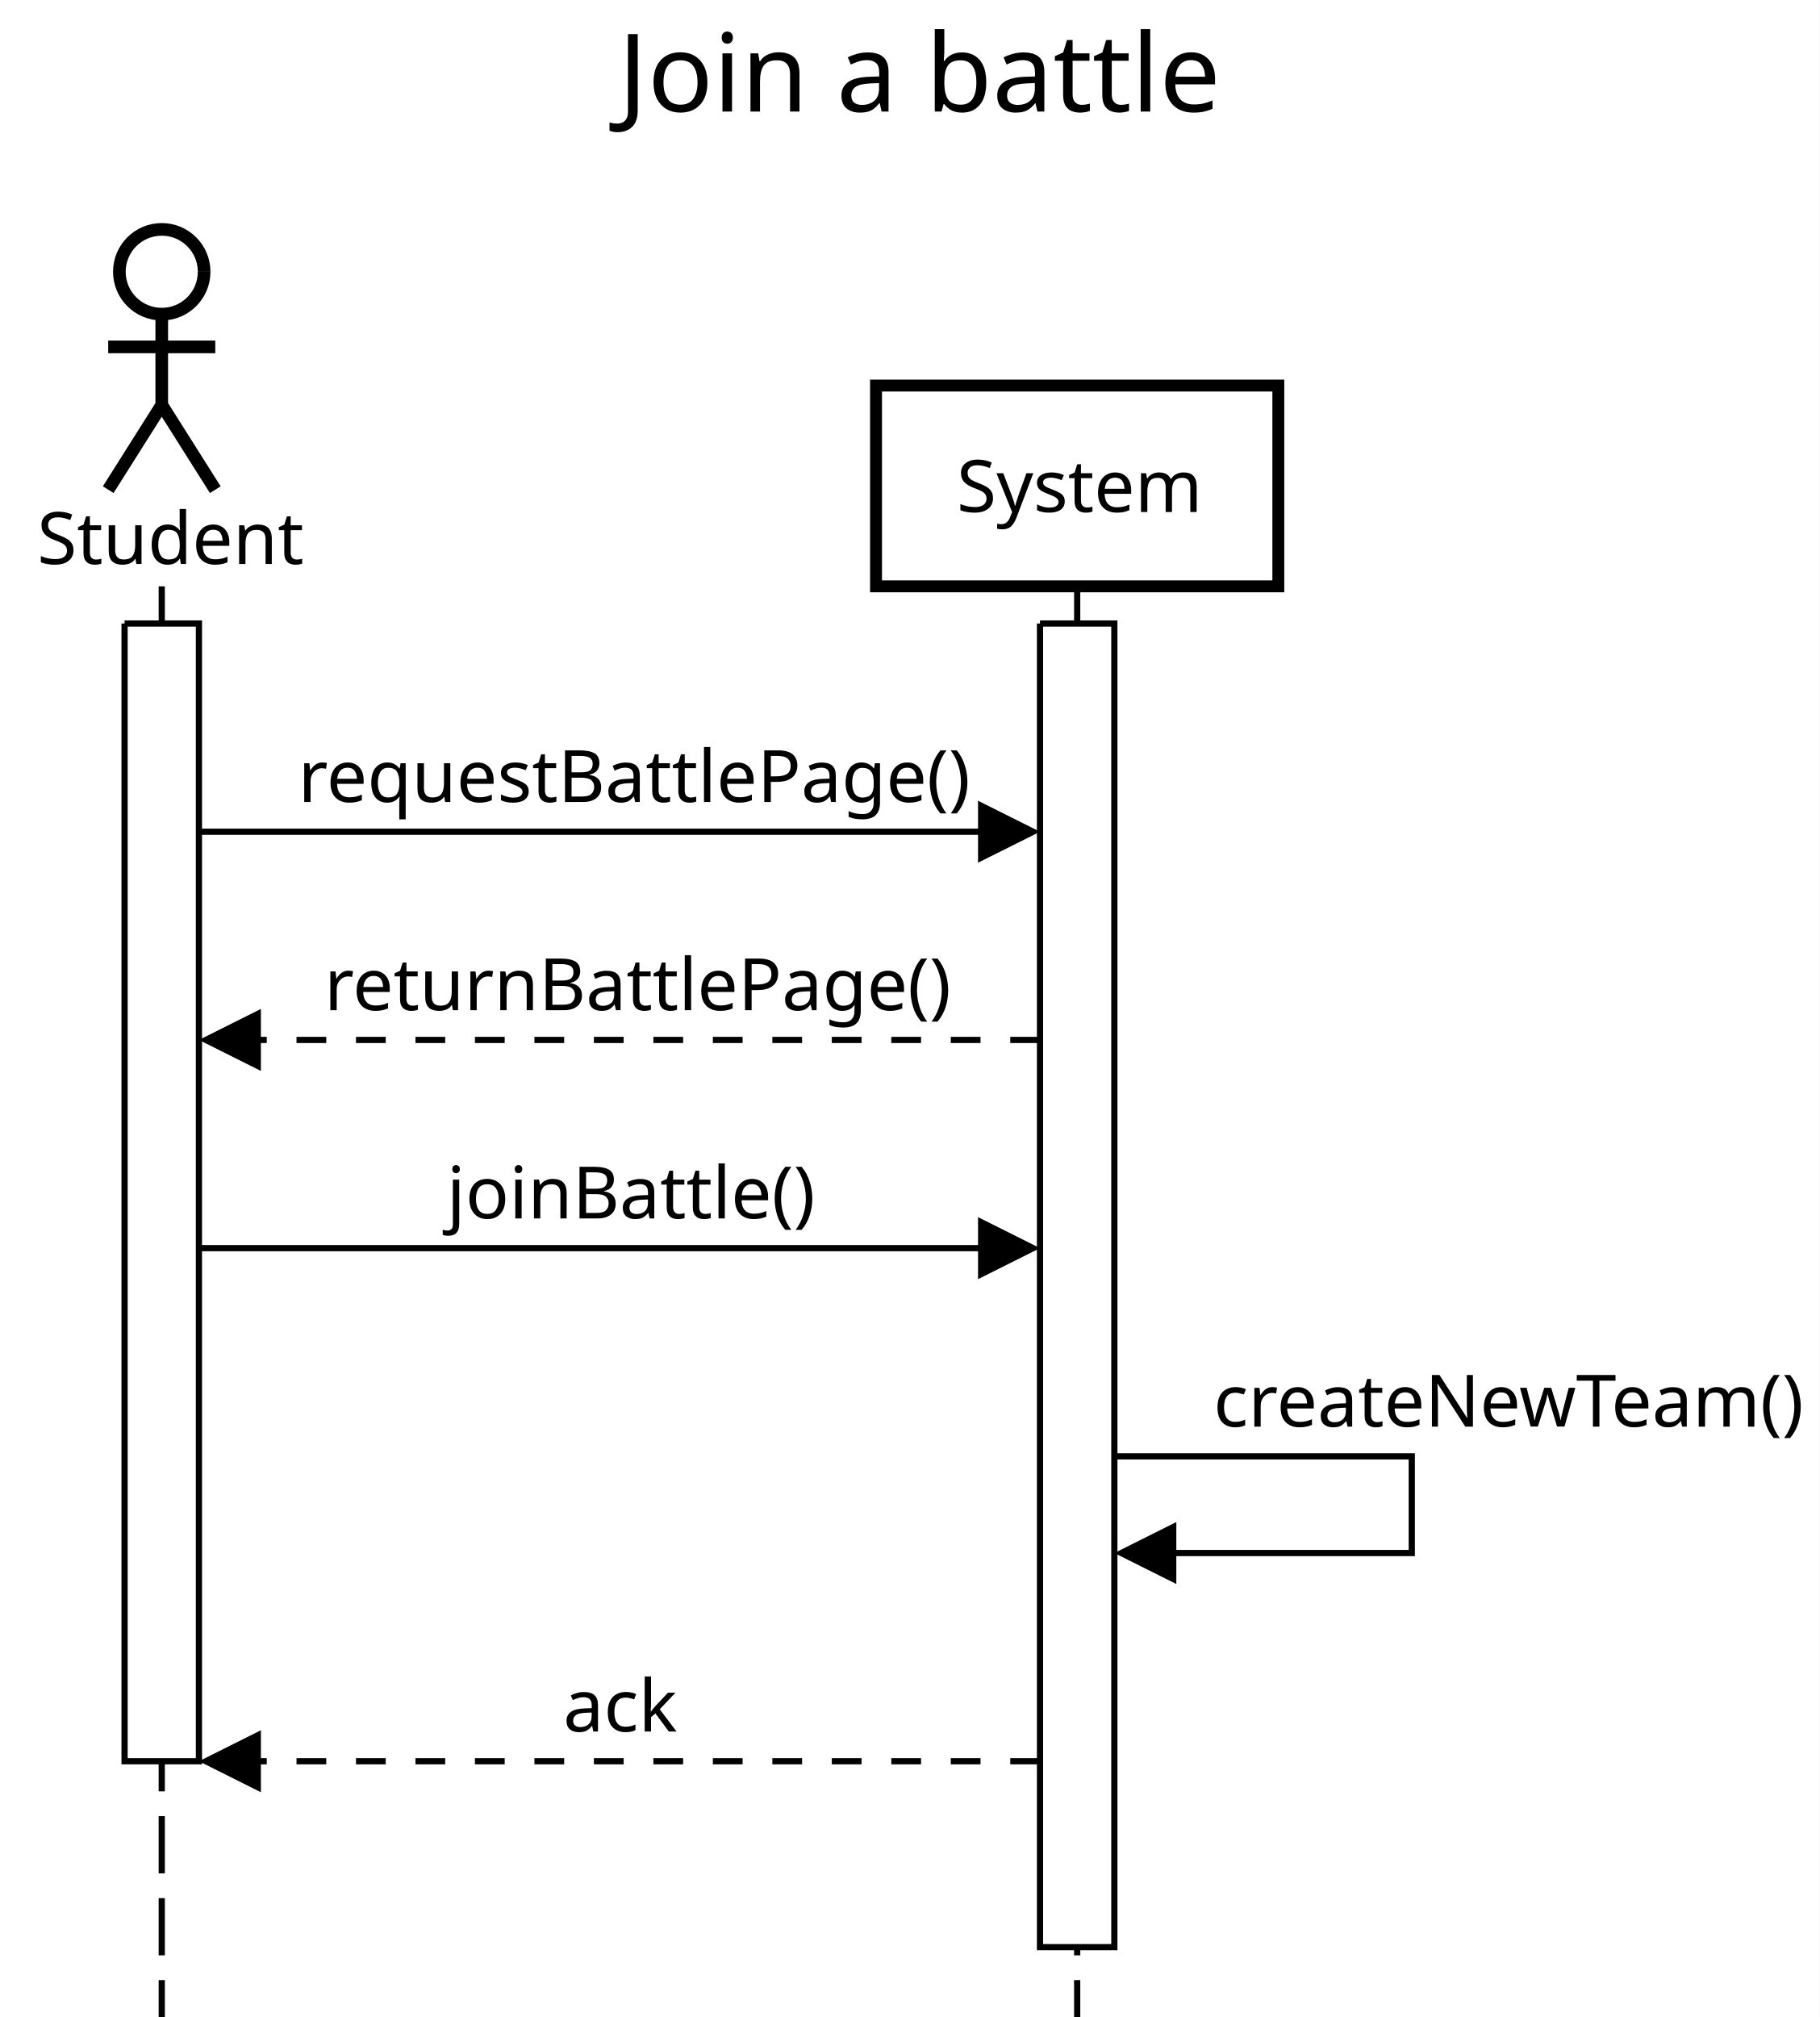
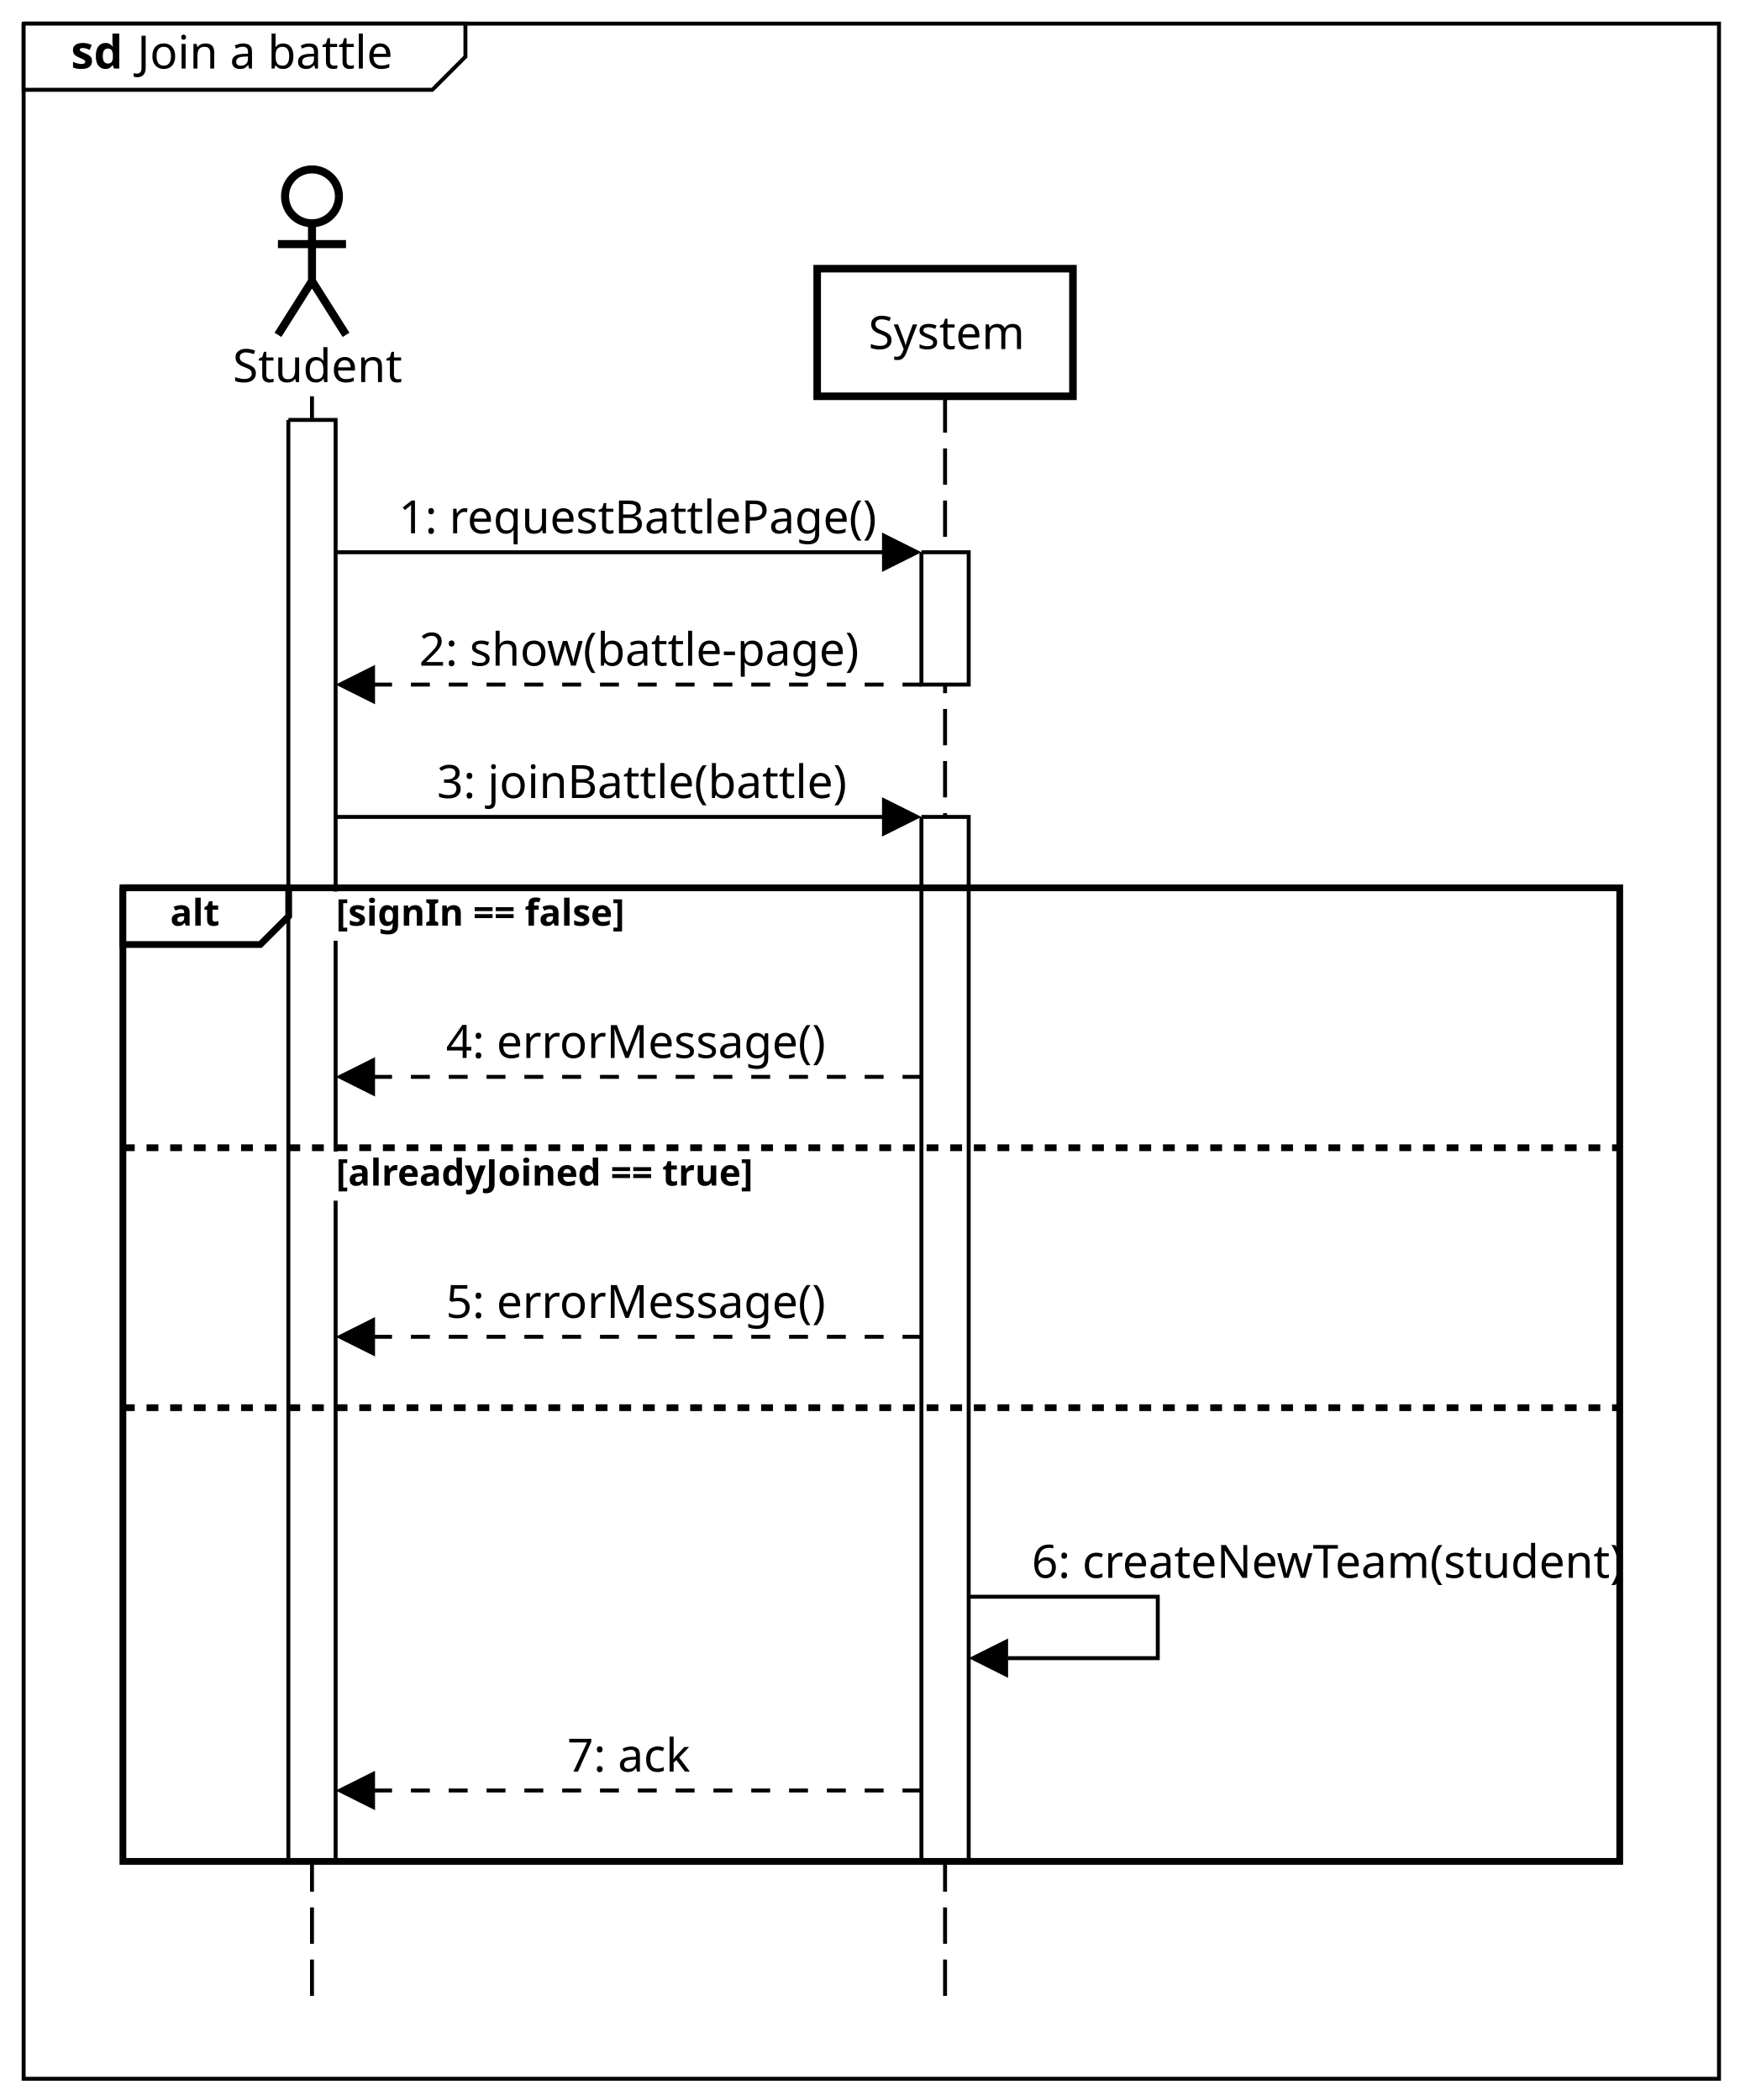
- <svg xmlns="http://www.w3.org/2000/svg" version="1.1" width="369" height="409">
+ <svg xmlns="http://www.w3.org/2000/svg" version="1.1" width="555" height="670">
  <defs />
  <g>
    <g />
    <g />
    <g />
    <g />
    <g />
+     <g />
+     <g />
    <g>
-       <rect fill="white" stroke="none" x="0" y="0" width="369" height="409" />
-     </g>
-     <g>
-       <text fill="black" stroke="none" font-family="sans-serif" font-size="16.5pt" font-style="normal" font-weight="normal" text-decoration="normal" x="125.322" y="22.618" text-anchor="start" dominant-baseline="alphabetic" xml:space="preserve">Join a battle</text>
+       <rect fill="white" stroke="none" x="0" y="0" width="555" height="670" />
    </g>
    <g />
    <g>
-       <path fill="none" stroke="black" paint-order="fill stroke markers" d=" M 32.801 118.895 L 32.801 409.913" stroke-miterlimit="10" stroke-width="1.257" stroke-dasharray="11.599,5.026" />
-       <path fill="none" stroke="black" paint-order="fill stroke markers" d=" M 218.443 118.895 L 218.443 409.913" stroke-miterlimit="10" stroke-width="1.257" stroke-dasharray="11.599,5.026" />
+       <path fill="none" stroke="black" paint-order="fill stroke markers" d=" M 99.519 126.434 L 99.519 639.109" stroke-miterlimit="10" stroke-width="1.257" stroke-dasharray="11.599,5.026" />
+       <path fill="none" stroke="black" paint-order="fill stroke markers" d=" M 301.456 126.434 L 301.456 639.109" stroke-miterlimit="10" stroke-width="1.257" stroke-dasharray="11.599,5.026" />
    </g>
    <g>
      <g>
-         <path fill="white" stroke="black" paint-order="fill stroke markers" d=" M 41.396 55.112 A 8.595 8.595 0 1 1 41.396 55.104 M 32.801 63.707 L 32.801 82.103 M 21.945 70.342 L 43.658 70.342 M 32.801 82.103 L 21.945 99.293 M 32.801 82.103 L 43.658 99.293" stroke-miterlimit="10" stroke-width="2.563" stroke-dasharray="" />
+         <path fill="white" stroke="black" paint-order="fill stroke markers" d=" M 108.114 62.652 A 8.595 8.595 0 1 1 108.114 62.643 M 99.519 71.247 L 99.519 89.643 M 88.662 77.881 L 110.376 77.881 M 99.519 89.643 L 88.662 106.832 M 99.519 89.643 L 110.376 106.832" stroke-miterlimit="10" stroke-width="2.563" stroke-dasharray="" />
      </g>
      <g>
        <g />
-         <text fill="black" stroke="none" font-family="sans-serif" font-size="11pt" font-style="normal" font-weight="normal" text-decoration="normal" x="7.539" y="114.372" text-anchor="start" dominant-baseline="alphabetic" xml:space="preserve">Student</text>
+         <text fill="black" stroke="none" font-family="sans-serif" font-size="11pt" font-style="normal" font-weight="normal" text-decoration="normal" x="74.257" y="121.911" text-anchor="start" dominant-baseline="alphabetic" xml:space="preserve">Student</text>
      </g>
      <path fill="none" stroke="none" />
      <g>
-         <path fill="white" stroke="black" paint-order="fill stroke markers" d=" M 177.651 78.183 L 259.235 78.183 L 259.235 118.895 L 177.651 118.895 L 177.651 78.183 Z" stroke-miterlimit="10" stroke-width="2.413" stroke-dasharray="" />
+         <path fill="white" stroke="black" paint-order="fill stroke markers" d=" M 260.664 85.722 L 342.248 85.722 L 342.248 126.434 L 260.664 126.434 L 260.664 85.722 Z" stroke-miterlimit="10" stroke-width="2.413" stroke-dasharray="" />
      </g>
      <g>
        <g />
-         <text fill="black" stroke="none" font-family="sans-serif" font-size="11pt" font-style="normal" font-weight="normal" text-decoration="normal" x="194.011" y="103.816" text-anchor="start" dominant-baseline="alphabetic" xml:space="preserve">System</text>
+         <text fill="black" stroke="none" font-family="sans-serif" font-size="11pt" font-style="normal" font-weight="normal" text-decoration="normal" x="277.024" y="111.356" text-anchor="start" dominant-baseline="alphabetic" xml:space="preserve">System</text>
      </g>
    </g>
    <g>
-       <path fill="white" stroke="black" paint-order="fill stroke markers" d=" M 25.262 126.434 L 40.341 126.434 L 40.341 357.138 L 25.262 357.138 L 25.262 126.434" stroke-miterlimit="10" stroke-width="1.257" stroke-dasharray="" />
-       <path fill="white" stroke="black" paint-order="fill stroke markers" d=" M 210.904 126.434 L 225.982 126.434 L 225.982 394.834 L 210.904 394.834 L 210.904 126.434" stroke-miterlimit="10" stroke-width="1.257" stroke-dasharray="" />
+       <path fill="white" stroke="black" paint-order="fill stroke markers" d=" M 91.98 133.974 L 107.058 133.974 L 107.058 593.873 L 91.98 593.873 L 91.98 133.974" stroke-miterlimit="10" stroke-width="1.257" stroke-dasharray="" />
+       <path fill="white" stroke="black" paint-order="fill stroke markers" d=" M 293.917 176.194 L 308.995 176.194 L 308.995 218.414 L 293.917 218.414 L 293.917 176.194" stroke-miterlimit="10" stroke-width="1.257" stroke-dasharray="" />
+       <path fill="white" stroke="black" paint-order="fill stroke markers" d=" M 293.917 260.634 L 308.995 260.634 L 308.995 593.873 L 293.917 593.873 L 293.917 260.634" stroke-miterlimit="10" stroke-width="1.257" stroke-dasharray="" />
+       <g>
+         <g />
+         <g />
+         <path fill="none" stroke="black" paint-order="fill stroke markers" d=" M 7.539 7.539 L 548.33 7.539 L 548.33 663.234 L 7.539 663.234 L 7.539 7.539 Z" stroke-miterlimit="10" stroke-width="1.257" stroke-dasharray="" />
+         <path fill="white" stroke="black" paint-order="fill stroke markers" d=" M 7.539 7.539 L 7.539 28.649 L 137.907 28.649 L 148.462 18.094 L 148.462 7.539 L 7.539 7.539" stroke-miterlimit="10" stroke-width="1.257" stroke-dasharray="" />
+         <text fill="black" stroke="none" font-family="sans-serif" font-size="11pt" font-style="normal" font-weight="bold" text-decoration="normal" x="22.618" y="21.864" text-anchor="start" dominant-baseline="alphabetic" xml:space="preserve">sd</text>
+         <text fill="black" stroke="none" font-family="sans-serif" font-size="11pt" font-style="normal" font-weight="normal" text-decoration="normal" x="43.794" y="21.864" text-anchor="start" dominant-baseline="alphabetic" xml:space="preserve">Join a battle</text>
+       </g>
      <g>
        <g>
-           <rect fill="white" stroke="none" x="58.184" y="149.052" width="134.877" height="19.602" />
+           <rect fill="white" stroke="none" x="124.901" y="156.592" width="151.172" height="19.602" />
        </g>
-         <text fill="black" stroke="none" font-family="sans-serif" font-size="11pt" font-style="normal" font-weight="normal" text-decoration="normal" x="60.446" y="162.623" text-anchor="start" dominant-baseline="alphabetic" xml:space="preserve">requestBattlePage()</text>
+         <text fill="black" stroke="none" font-family="sans-serif" font-size="11pt" font-style="normal" font-weight="normal" text-decoration="normal" x="127.163" y="170.163" text-anchor="start" dominant-baseline="alphabetic" xml:space="preserve">1: requestBattlePage()</text>
      </g>
      <g>
-         <path fill="none" stroke="black" paint-order="fill stroke markers" d=" M 40.341 168.655 L 198.489 168.655" stroke-miterlimit="10" stroke-width="1.257" stroke-dasharray="" />
-         <g transform="translate(210.9037,168.6547) translate(-210.9037,-168.6547)">
-           <path fill="black" stroke="none" paint-order="stroke fill markers" d=" M 198.338 162.372 L 210.904 168.655 L 198.338 174.937 Z" />
+         <path fill="none" stroke="black" paint-order="fill stroke markers" d=" M 107.058 176.194 L 281.502 176.194" stroke-miterlimit="10" stroke-width="1.257" stroke-dasharray="" />
+         <g transform="translate(293.9165,176.194) translate(-293.9165,-176.194)">
+           <path fill="black" stroke="none" paint-order="stroke fill markers" d=" M 281.351 169.911 L 293.917 176.194 L 281.351 182.477 Z" />
        </g>
      </g>
      <g>
        <g>
-           <rect fill="white" stroke="none" x="63.483" y="191.273" width="124.278" height="19.602" />
+           <rect fill="white" stroke="none" x="131.421" y="198.812" width="138.133" height="19.602" />
        </g>
-         <text fill="black" stroke="none" font-family="sans-serif" font-size="11pt" font-style="normal" font-weight="normal" text-decoration="normal" x="65.745" y="204.843" text-anchor="start" dominant-baseline="alphabetic" xml:space="preserve">returnBattlePage()</text>
+         <text fill="black" stroke="none" font-family="sans-serif" font-size="11pt" font-style="normal" font-weight="normal" text-decoration="normal" x="133.683" y="212.383" text-anchor="start" dominant-baseline="alphabetic" xml:space="preserve">2: show(battle-page)</text>
      </g>
      <g>
-         <path fill="none" stroke="black" paint-order="fill stroke markers" d=" M 210.904 210.875 L 52.755 210.875" stroke-miterlimit="10" stroke-width="1.257" stroke-dasharray="6.031" />
-         <g transform="translate(40.34064,210.8749) translate(-40.34064,-210.8749)">
-           <path fill="black" stroke="none" paint-order="stroke fill markers" d=" M 52.906 204.592 L 40.341 210.875 L 52.906 217.158 Z" />
+         <path fill="none" stroke="black" paint-order="fill stroke markers" d=" M 293.917 218.414 L 119.473 218.414" stroke-miterlimit="10" stroke-width="1.257" stroke-dasharray="6.031" />
+         <g transform="translate(107.0584,218.4142) translate(-107.0584,-218.4142)">
+           <path fill="black" stroke="none" paint-order="stroke fill markers" d=" M 119.624 212.131 L 107.058 218.414 L 119.624 224.697 Z" />
        </g>
      </g>
      <g>
        <g>
-           <rect fill="white" stroke="none" x="88.334" y="233.493" width="74.577" height="19.602" />
+           <rect fill="white" stroke="none" x="137.125" y="241.032" width="126.726" height="19.602" />
        </g>
-         <text fill="black" stroke="none" font-family="sans-serif" font-size="11pt" font-style="normal" font-weight="normal" text-decoration="normal" x="90.595" y="247.064" text-anchor="start" dominant-baseline="alphabetic" xml:space="preserve">joinBattle()</text>
+         <text fill="black" stroke="none" font-family="sans-serif" font-size="11pt" font-style="normal" font-weight="normal" text-decoration="normal" x="139.386" y="254.603" text-anchor="start" dominant-baseline="alphabetic" xml:space="preserve">3: joinBattle(battle)</text>
      </g>
      <g>
-         <path fill="none" stroke="black" paint-order="fill stroke markers" d=" M 40.341 253.095 L 198.489 253.095" stroke-miterlimit="10" stroke-width="1.257" stroke-dasharray="" />
-         <g transform="translate(210.9037,253.0951) translate(-210.9037,-253.0951)">
-           <path fill="black" stroke="none" paint-order="stroke fill markers" d=" M 198.338 246.812 L 210.904 253.095 L 198.338 259.378 Z" />
+         <path fill="none" stroke="black" paint-order="fill stroke markers" d=" M 107.058 260.634 L 281.502 260.634" stroke-miterlimit="10" stroke-width="1.257" stroke-dasharray="" />
+         <g transform="translate(293.9165,260.6345) translate(-293.9165,-260.6345)">
+           <path fill="black" stroke="none" paint-order="stroke fill markers" d=" M 281.351 254.352 L 293.917 260.634 L 281.351 266.917 Z" />
        </g>
      </g>
      <g>
        <g>
-           <rect fill="white" stroke="none" x="243.825" y="275.713" width="120.177" height="19.602" />
+           <rect fill="white" stroke="none" x="139.991" y="323.965" width="120.994" height="19.602" />
        </g>
-         <text fill="black" stroke="none" font-family="sans-serif" font-size="11pt" font-style="normal" font-weight="normal" text-decoration="normal" x="246.087" y="289.284" text-anchor="start" dominant-baseline="alphabetic" xml:space="preserve">createNewTeam()</text>
+         <text fill="black" stroke="none" font-family="sans-serif" font-size="11pt" font-style="normal" font-weight="normal" text-decoration="normal" x="142.252" y="337.536" text-anchor="start" dominant-baseline="alphabetic" xml:space="preserve">4: errorMessage()</text>
      </g>
      <g>
-         <path fill="none" stroke="black" paint-order="fill stroke markers" d=" M 225.982 295.315 L 286.297 295.315 L 286.297 314.918 L 238.397 314.918" stroke-miterlimit="10" stroke-width="1.257" stroke-dasharray="" />
-         <g transform="translate(225.9823,314.9176) translate(-225.9823,-314.9176)">
-           <path fill="black" stroke="none" paint-order="stroke fill markers" d=" M 238.548 308.635 L 225.982 314.918 L 238.548 321.2 Z" />
+         <path fill="none" stroke="black" paint-order="fill stroke markers" d=" M 293.917 343.567 L 119.473 343.567" stroke-miterlimit="10" stroke-width="1.257" stroke-dasharray="6.031" />
+         <g transform="translate(107.0584,343.567) translate(-107.0584,-343.567)">
+           <path fill="black" stroke="none" paint-order="stroke fill markers" d=" M 119.624 337.284 L 107.058 343.567 L 119.624 349.85 Z" />
        </g>
      </g>
      <g>
        <g>
-           <rect fill="white" stroke="none" x="111.957" y="337.536" width="27.331" height="19.602" />
+           <rect fill="white" stroke="none" x="139.991" y="406.897" width="120.994" height="19.602" />
        </g>
-         <text fill="black" stroke="none" font-family="sans-serif" font-size="11pt" font-style="normal" font-weight="normal" text-decoration="normal" x="114.218" y="351.106" text-anchor="start" dominant-baseline="alphabetic" xml:space="preserve">ack</text>
+         <text fill="black" stroke="none" font-family="sans-serif" font-size="11pt" font-style="normal" font-weight="normal" text-decoration="normal" x="142.252" y="420.468" text-anchor="start" dominant-baseline="alphabetic" xml:space="preserve">5: errorMessage()</text>
      </g>
      <g>
-         <path fill="none" stroke="black" paint-order="fill stroke markers" d=" M 210.904 357.138 L 52.755 357.138" stroke-miterlimit="10" stroke-width="1.257" stroke-dasharray="6.031" />
-         <g transform="translate(40.34064,357.1378) translate(-40.34064,-357.1378)">
-           <path fill="black" stroke="none" paint-order="stroke fill markers" d=" M 52.906 350.855 L 40.341 357.138 L 52.906 363.421 Z" />
+         <path fill="none" stroke="black" paint-order="fill stroke markers" d=" M 293.917 426.5 L 119.473 426.5" stroke-miterlimit="10" stroke-width="1.257" stroke-dasharray="6.031" />
+         <g transform="translate(107.0584,426.4996) translate(-107.0584,-426.4996)">
+           <path fill="black" stroke="none" paint-order="stroke fill markers" d=" M 119.624 420.217 L 107.058 426.5 L 119.624 432.782 Z" />
        </g>
      </g>
+       <g>
+         <g>
+           <rect fill="white" stroke="none" x="326.838" y="489.83" width="184.549" height="19.602" />
+         </g>
+         <text fill="black" stroke="none" font-family="sans-serif" font-size="11pt" font-style="normal" font-weight="normal" text-decoration="normal" x="329.1" y="503.401" text-anchor="start" dominant-baseline="alphabetic" xml:space="preserve">6: createNewTeam(student)</text>
+       </g>
+       <g>
+         <path fill="none" stroke="black" paint-order="fill stroke markers" d=" M 308.995 509.432 L 369.31 509.432 L 369.31 529.034 L 321.41 529.034" stroke-miterlimit="10" stroke-width="1.257" stroke-dasharray="" />
+         <g transform="translate(308.9952,529.0344) translate(-308.9952,-529.0344)">
+           <path fill="black" stroke="none" paint-order="stroke fill markers" d=" M 321.561 522.752 L 308.995 529.034 L 321.561 535.317 Z" />
+         </g>
+       </g>
+       <g>
+         <g>
+           <rect fill="white" stroke="none" x="178.674" y="551.652" width="43.626" height="19.602" />
+         </g>
+         <text fill="black" stroke="none" font-family="sans-serif" font-size="11pt" font-style="normal" font-weight="normal" text-decoration="normal" x="180.936" y="565.223" text-anchor="start" dominant-baseline="alphabetic" xml:space="preserve">7: ack</text>
+       </g>
+       <g>
+         <path fill="none" stroke="black" paint-order="fill stroke markers" d=" M 293.917 571.255 L 119.473 571.255" stroke-miterlimit="10" stroke-width="1.257" stroke-dasharray="6.031" />
+         <g transform="translate(107.0584,571.2546) translate(-107.0584,-571.2546)">
+           <path fill="black" stroke="none" paint-order="stroke fill markers" d=" M 119.624 564.972 L 107.058 571.255 L 119.624 577.537 Z" />
+         </g>
+       </g>
+       <g>
+         <g />
+         <path fill="none" stroke="black" paint-order="fill stroke markers" d=" M 39.204 283.252 L 516.665 283.252 L 516.665 593.873 L 39.204 593.873 L 39.204 283.252 Z" stroke-miterlimit="10" stroke-width="2.154" stroke-dasharray="" />
+         <path fill="white" stroke="black" paint-order="fill stroke markers" d=" M 39.204 283.252 L 39.204 301.347 L 83.037 301.347 L 92.085 292.3 L 92.085 283.252 L 39.204 283.252" stroke-miterlimit="10" stroke-width="2.154" stroke-dasharray="" />
+         <text fill="black" stroke="none" font-family="sans-serif" font-size="8.8pt" font-style="normal" font-weight="bold" text-decoration="normal" x="54.283" y="295.315" text-anchor="start" dominant-baseline="alphabetic" xml:space="preserve">alt</text>
+         <g>
+           <rect fill="white" stroke="none" x="104.902" y="284.459" width="93.742" height="15.682" />
+         </g>
+         <text fill="black" stroke="none" font-family="sans-serif" font-size="8.8pt" font-style="normal" font-weight="bold" text-decoration="normal" x="107.163" y="295.315" text-anchor="start" dominant-baseline="alphabetic" xml:space="preserve">[signIn == false]</text>
+         <g>
+           <path fill="none" stroke="black" paint-order="fill stroke markers" d=" M 39.204 366.185 L 516.665 366.185" stroke-miterlimit="10" stroke-width="2.154" stroke-dasharray="3.77" />
+         </g>
+         <g />
+         <g>
+           <rect fill="white" stroke="none" x="104.902" y="367.391" width="133.476" height="15.682" />
+         </g>
+         <text fill="black" stroke="none" font-family="sans-serif" font-size="8.8pt" font-style="normal" font-weight="bold" text-decoration="normal" x="107.163" y="378.248" text-anchor="start" dominant-baseline="alphabetic" xml:space="preserve">[alreadyJoined == true]</text>
+         <g>
+           <path fill="none" stroke="black" paint-order="fill stroke markers" d=" M 39.204 449.118 L 516.665 449.118" stroke-miterlimit="10" stroke-width="2.154" stroke-dasharray="3.77" />
+         </g>
+         <g />
+       </g>
+       <g />
+       <g />
    </g>
    <g />
    <g />
  </g>
</svg>
